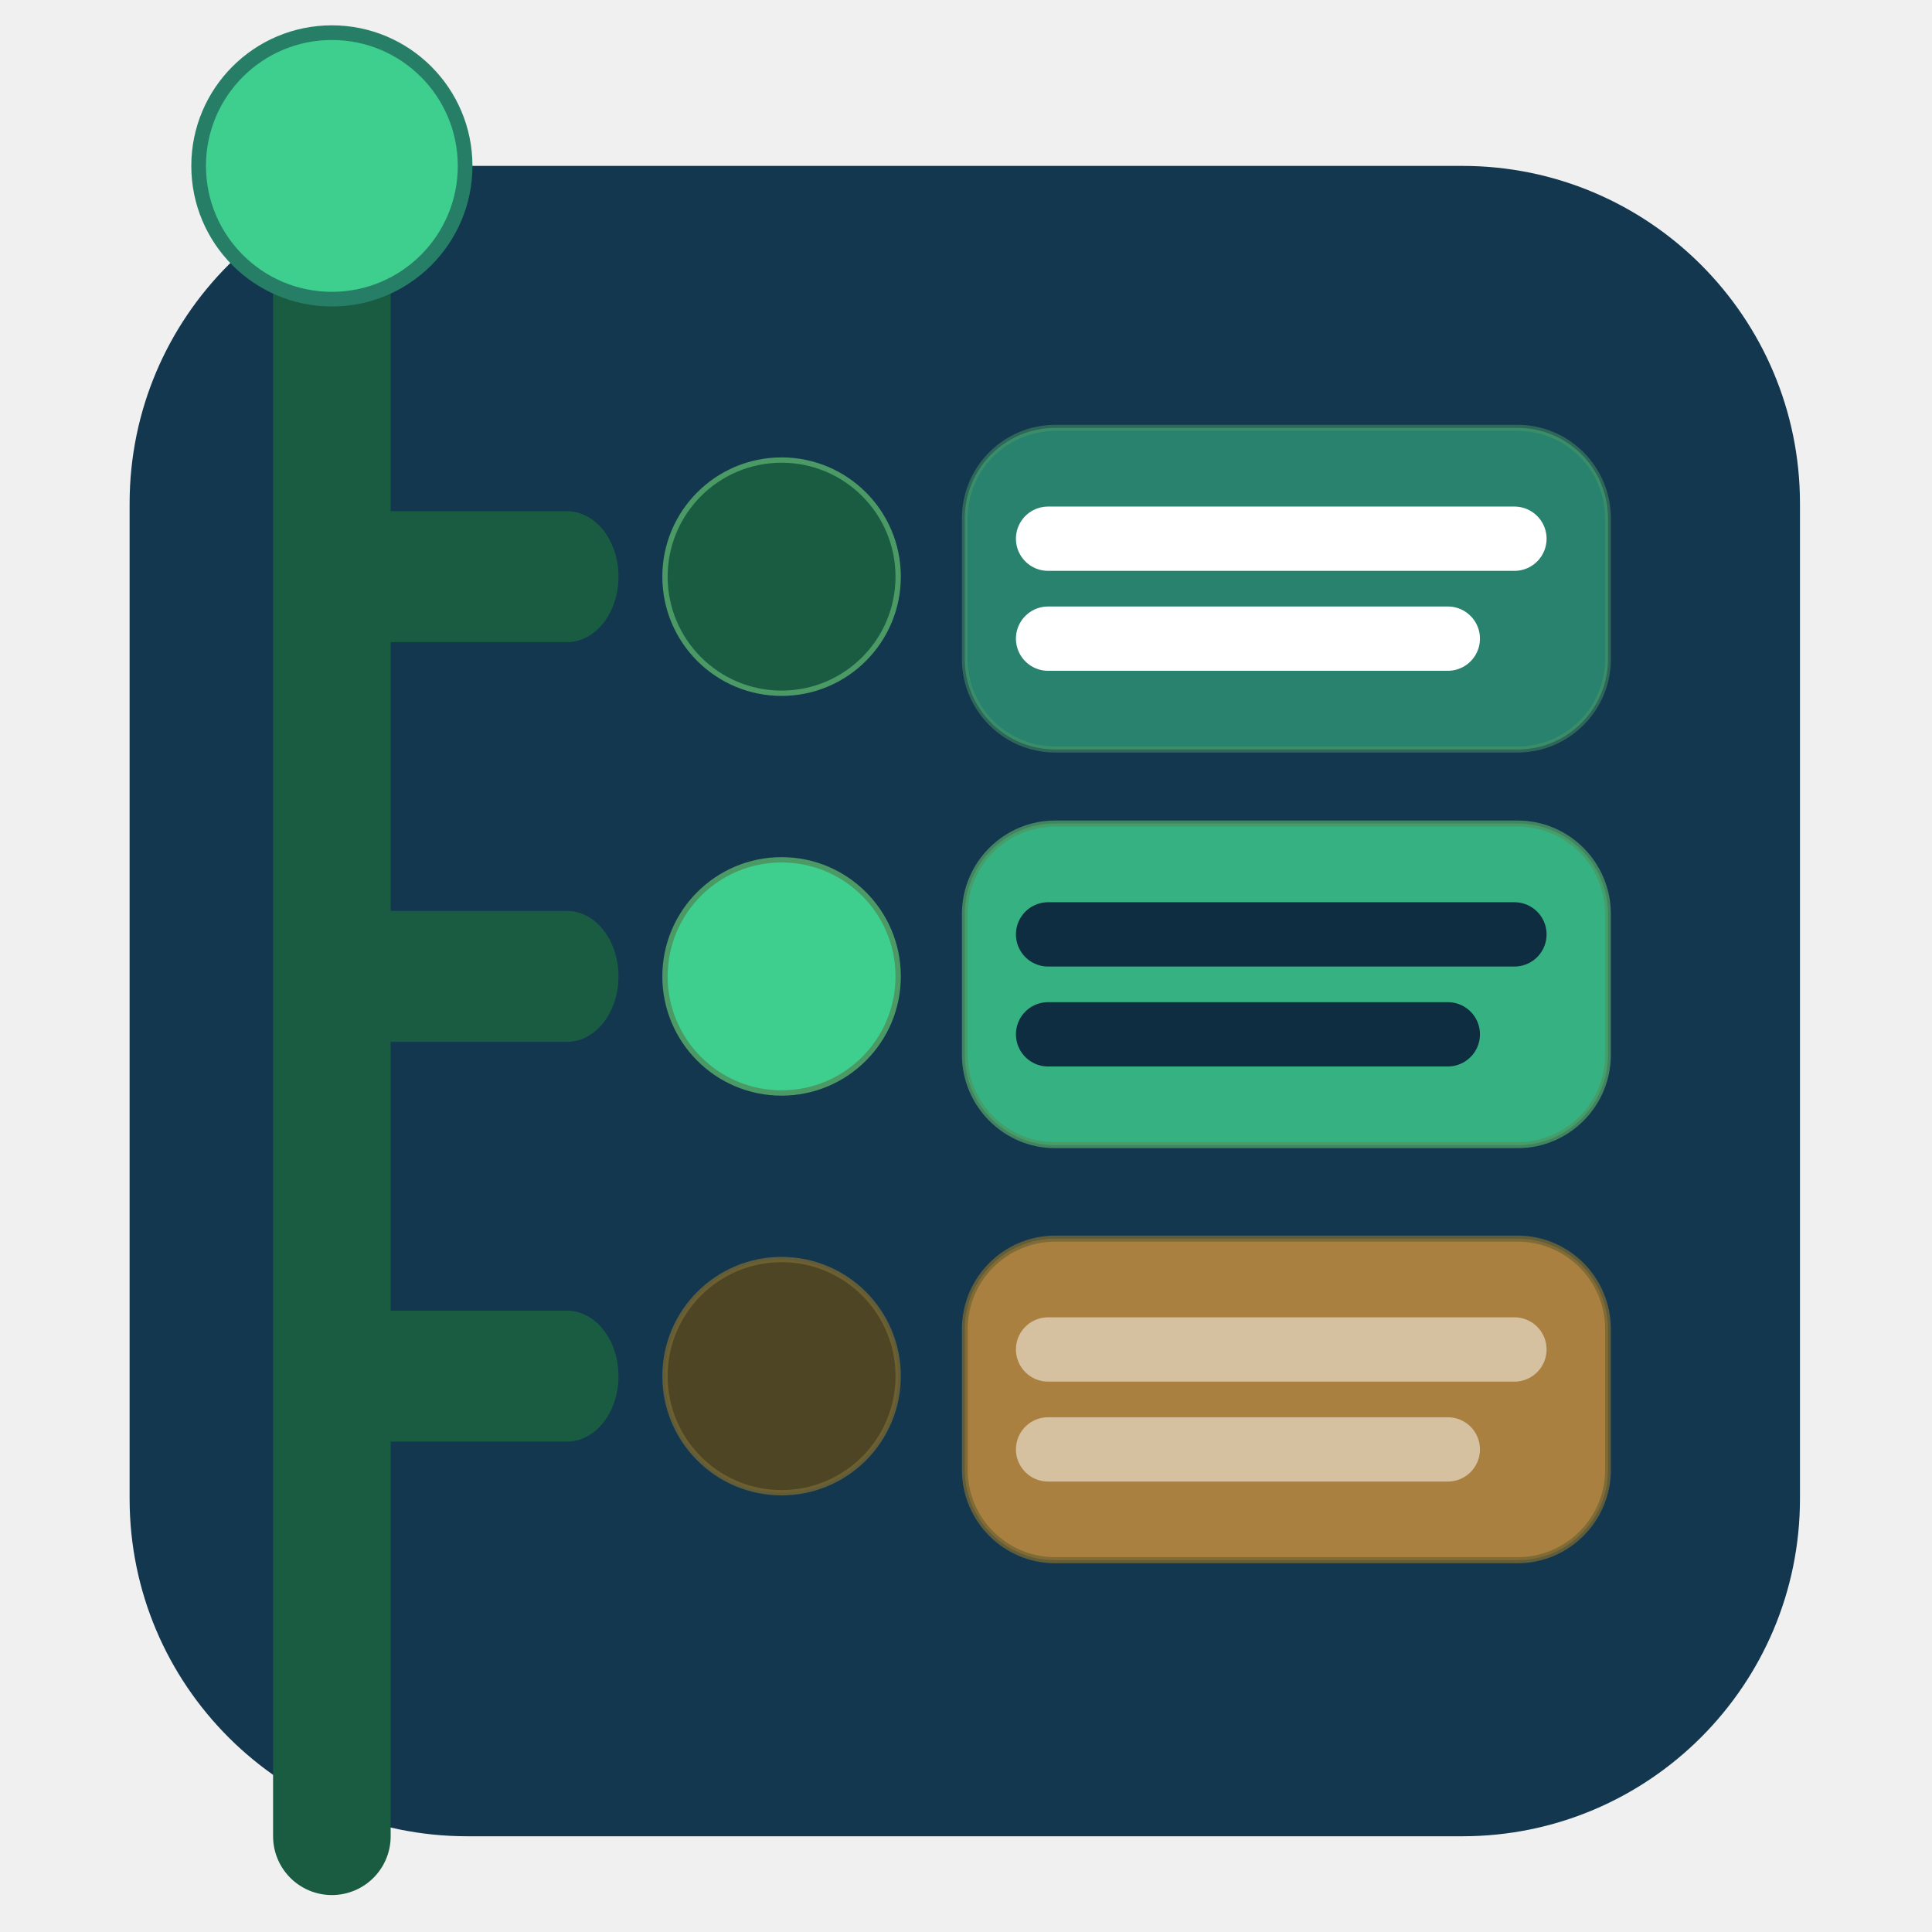
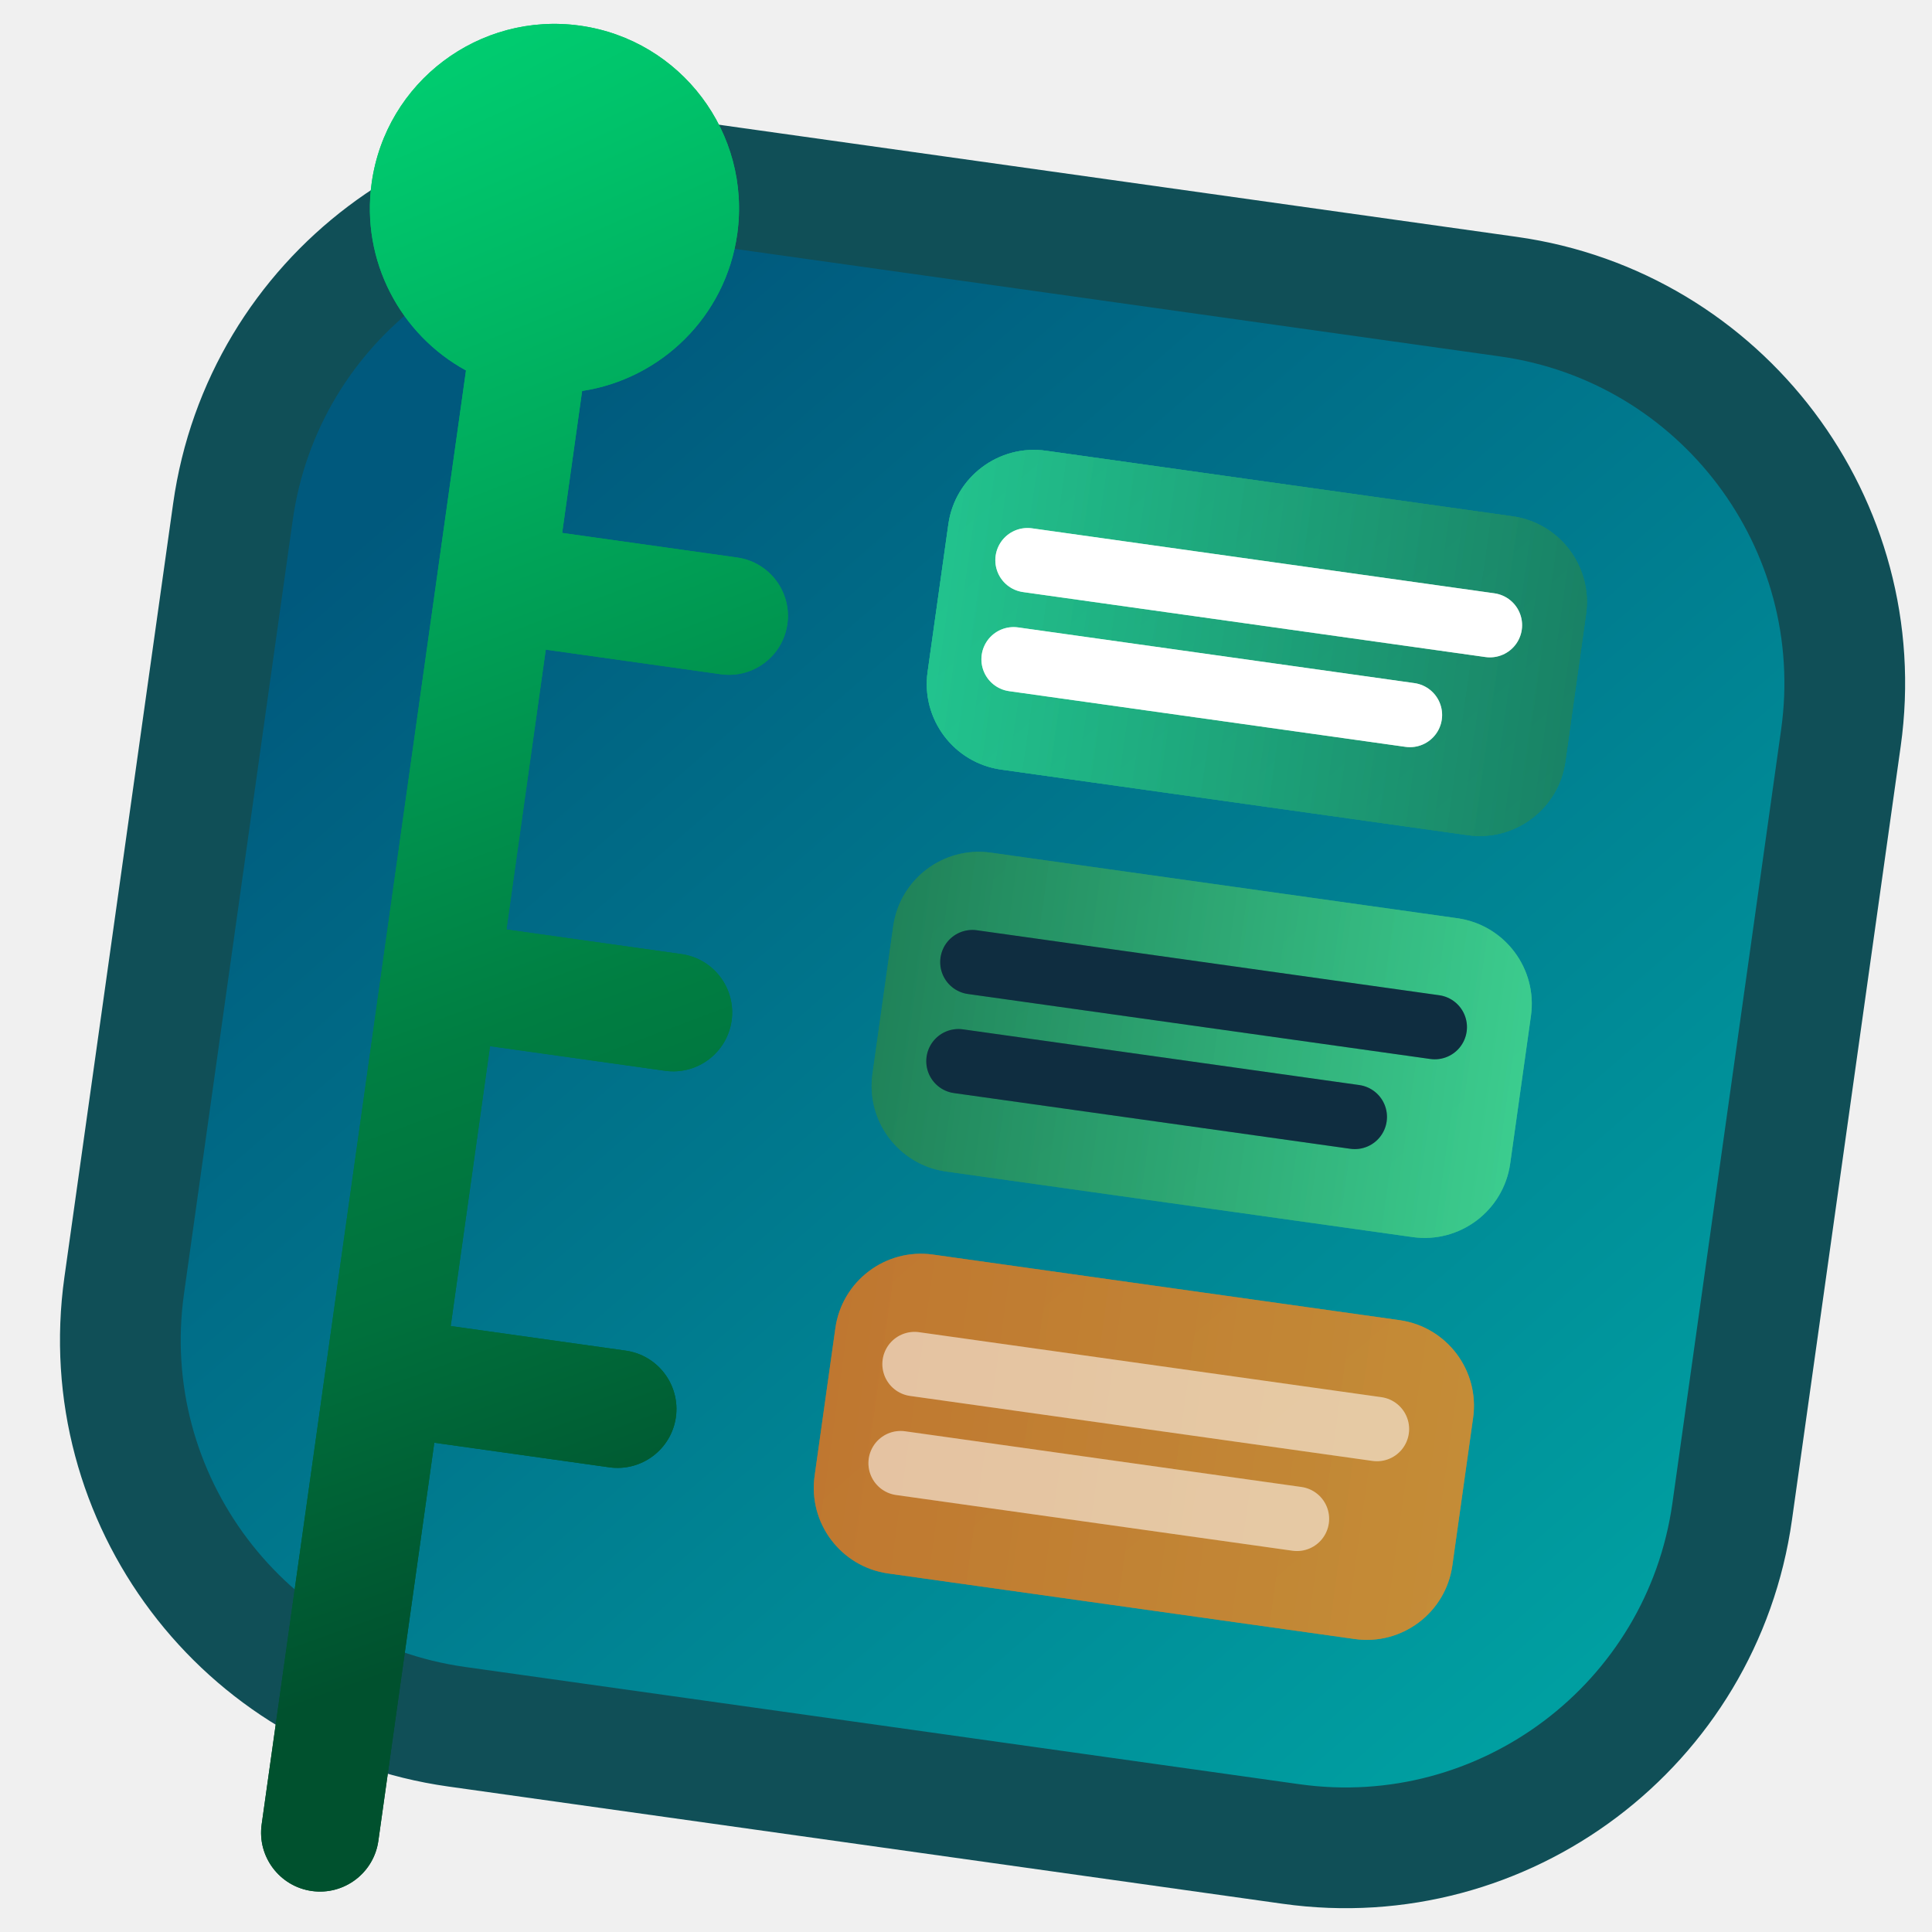
- <svg xmlns="http://www.w3.org/2000/svg" width="100%" height="100%" viewBox="0 0 534 534" version="1.1" xml:space="preserve" style="fill-rule:evenodd;clip-rule:evenodd;stroke-linecap:round;">
-   <g transform="matrix(4.166667,0,0,4.166667,0,0)">
-     <g transform="matrix(5.333333,0,0,5.333333,0,0)">
-       <g transform="matrix(0.16231,0,0,0.16231,1.612128,2.063516)">
-         <path d="M128,25.869L128,102.131C128,116.408 116.408,128 102.131,128L25.869,128C11.592,128 0,116.408 0,102.131L0,25.869C0,11.592 11.592,0 25.869,0L102.131,0C116.408,0 128,11.592 128,25.869Z" style="fill:rgb(18,55,78);" />
+ <svg xmlns="http://www.w3.org/2000/svg" width="100%" height="100%" viewBox="0 0 512 512" version="1.1" xml:space="preserve" style="fill-rule:evenodd;clip-rule:evenodd;stroke-linecap:round;stroke-miterlimit:2;">
+   <g>
+     <g id="レイヤー1" transform="matrix(4,0,0,4,0,-4)">
+       <g transform="matrix(1.001383,0.140735,-0.140735,1.001383,10.17734,-7.160449)">
+         <path d="M117.323,40.477L117.323,91.664C117.323,105.79 105.854,117.258 91.729,117.258L36.53,117.258C22.404,117.258 10.936,105.79 10.936,91.664L10.936,40.477C10.936,26.352 22.404,14.884 36.53,14.884L91.729,14.884C105.854,14.884 117.323,26.352 117.323,40.477Z" style="fill:url(#_Linear1);" />
      </g>
-       <g transform="matrix(0.262106,0,0,0.262106,-3.735355,-7.04079)">
-         <path d="M30,40L30,114" style="fill:none;fill-rule:nonzero;stroke:rgb(26,92,66);stroke-width:5.58px;" />
+       <g transform="matrix(1.001383,0.140735,-0.140735,1.001383,10.17734,-7.160449)">
+         <path d="M117.323,40.477L117.323,91.664C117.323,105.79 105.854,117.258 91.729,117.258L36.53,117.258C22.404,117.258 10.936,105.79 10.936,91.664L10.936,40.477C10.936,26.352 22.404,14.884 36.53,14.884L91.729,14.884C105.854,14.884 117.323,26.352 117.323,40.477Z" style="fill:none;stroke:rgb(16,79,87);stroke-width:7.91px;" />
      </g>
-       <g transform="matrix(0.162565,0,0,0.207163,-0.749137,-4.843071)">
-         <path d="M30,58L48,58" style="fill:none;fill-rule:nonzero;stroke:rgb(26,92,66);stroke-width:7.86px;" />
+       <g transform="matrix(1.385031,0.194653,-0.194653,1.385031,1.840594,-41.31516)">
+         <path d="M32.791,44.645L32.791,51.436L41.164,51.436C42.704,51.436 43.955,52.686 43.955,54.227C43.955,55.767 42.704,57.018 41.164,57.018L32.791,57.018L32.791,70.405L41.164,70.405C42.704,70.405 43.955,71.655 43.955,73.196C43.955,74.736 42.704,75.987 41.164,75.987L32.791,75.987L32.791,89.374L41.164,89.374C42.704,89.374 43.955,90.625 43.955,92.165C43.955,93.705 42.704,94.956 41.164,94.956L32.791,94.956L32.791,114C32.791,115.54 31.54,116.791 30,116.791C28.46,116.791 27.209,115.54 27.209,114L27.209,44.449C23.902,43.202 21.548,40.007 21.548,36.266C21.548,31.441 25.465,27.523 30.291,27.523C35.116,27.523 39.033,31.441 39.033,36.266C39.033,40.222 36.399,43.568 32.791,44.645Z" style="fill:url(#_Radial2);" />
      </g>
-       <g transform="matrix(0.207163,0,0,0.207163,-2.087066,-4.843071)">
-         <circle cx="57" cy="58" r="7" style="fill:rgb(26,92,66);stroke:rgb(75,153,100);stroke-width:0.32px;stroke-linecap:butt;stroke-linejoin:round;stroke-miterlimit:2;" />
+       <g transform="matrix(1.385031,0.194653,-0.194653,1.385031,1.840594,-41.31516)">
+         <path d="M32.791,44.645L32.791,51.436L41.164,51.436C42.704,51.436 43.955,52.686 43.955,54.227C43.955,55.767 42.704,57.018 41.164,57.018L32.791,57.018L32.791,70.405L41.164,70.405C42.704,70.405 43.955,71.655 43.955,73.196C43.955,74.736 42.704,75.987 41.164,75.987L32.791,75.987L32.791,89.374L41.164,89.374C42.704,89.374 43.955,90.625 43.955,92.165C43.955,93.705 42.704,94.956 41.164,94.956L32.791,94.956L32.791,114C32.791,115.54 31.54,116.791 30,116.791C28.46,116.791 27.209,115.54 27.209,114L27.209,44.449C23.902,43.202 21.548,40.007 21.548,36.266C21.548,31.441 25.465,27.523 30.291,27.523C35.116,27.523 39.033,31.441 39.033,36.266C39.033,40.222 36.399,43.568 32.791,44.645Z" style="fill:url(#_Radial3);" />
      </g>
-       <g transform="matrix(0.210526,0,0,0.222222,-2.315789,-5.789205)">
-         <path d="M106,55.062L106,62.938C106,65.732 103.606,68 100.656,68L73.344,68C70.394,68 68,65.732 68,62.938L68,55.062C68,52.268 70.394,50 73.344,50L100.656,50C103.606,50 106,52.268 106,55.062Z" style="fill:rgb(62,207,142);fill-opacity:0.5;stroke:rgb(75,153,100);stroke-opacity:0.5;stroke-width:0.34px;stroke-linecap:butt;stroke-miterlimit:2;" />
-       </g>
-       <g transform="matrix(1,0,0,1,0,-0.057623)">
-         <g transform="matrix(0.207163,0,0,0.207163,-2.087066,-4.843071)">
-           <path d="M73,56L101,56" style="fill:none;fill-rule:nonzero;stroke:white;stroke-width:3.86px;" />
+       <g transform="matrix(5.28143,0.742257,-0.742257,5.28143,4.139732,-6.513335)">
+         <g>
+           <g transform="matrix(0.210526,0,0,0.222222,-2.315789,-6.454437)">
+             <path d="M106,102.831L106,111.169C106,113.835 103.715,116 100.901,116L73.099,116C70.285,116 68,113.835 68,111.169L68,102.831C68,100.165 70.285,98 73.099,98L100.901,98C103.715,98 106,100.165 106,102.831Z" style="fill:url(#_Linear4);" />
+           </g>
+           <g transform="matrix(0.207163,0,0,0.207163,-2.087066,-4.843071)">
+             <path d="M73,104L101,104" style="fill:none;fill-rule:nonzero;stroke:white;stroke-opacity:0.5;stroke-width:3.86px;stroke-miterlimit:4;" />
+           </g>
+           <g transform="matrix(0.207163,0,0,0.207163,-2.087066,-4.843071)">
+             <path d="M73,110L97,110" style="fill:none;fill-rule:nonzero;stroke:white;stroke-opacity:0.5;stroke-width:3.86px;stroke-miterlimit:4;" />
+           </g>
        </g>
-         <g transform="matrix(0.207163,0,0,0.207163,-2.087066,-4.843071)">
-           <path d="M73,62L97,62" style="fill:none;fill-rule:nonzero;stroke:white;stroke-width:3.86px;" />
+         <g>
+           <g transform="matrix(0.210526,0,0,0.222222,-2.315789,-6.454437)">
+             <path d="M106,102.831L106,111.169C106,113.835 103.715,116 100.901,116L73.099,116C70.285,116 68,113.835 68,111.169L68,102.831C68,100.165 70.285,98 73.099,98L100.901,98C103.715,98 106,100.165 106,102.831Z" style="fill:url(#_Linear5);" />
+           </g>
+           <g transform="matrix(0.207163,0,0,0.207163,-2.087066,-4.843071)">
+             <path d="M73,104L101,104" style="fill:none;fill-rule:nonzero;stroke:white;stroke-opacity:0.5;stroke-width:3.86px;stroke-miterlimit:4;" />
+           </g>
+           <g transform="matrix(0.207163,0,0,0.207163,-2.087066,-4.843071)">
+             <path d="M73,110L97,110" style="fill:none;fill-rule:nonzero;stroke:white;stroke-opacity:0.5;stroke-width:3.86px;stroke-miterlimit:4;" />
+           </g>
        </g>
      </g>
-       <g transform="matrix(0.162565,0,0,0.207163,-0.749137,-4.843071)">
-         <path d="M30,82L48,82" style="fill:none;fill-rule:nonzero;stroke:rgb(26,92,66);stroke-width:7.86px;" />
-       </g>
-       <g transform="matrix(0.207163,0,0,0.207163,-2.087066,-4.843071)">
-         <circle cx="57" cy="82" r="7" style="fill:rgb(62,207,142);stroke:rgb(75,153,100);stroke-width:0.32px;stroke-linecap:butt;stroke-linejoin:round;stroke-miterlimit:2;" />
-       </g>
-       <g transform="matrix(0.210526,0,0,0.222222,-2.315789,-6.201228)">
-         <path d="M106,79.062L106,86.938C106,89.732 103.606,92 100.656,92L73.344,92C70.394,92 68,89.732 68,86.938L68,79.062C68,76.268 70.394,74 73.344,74L100.656,74C103.606,74 106,76.268 106,79.062Z" style="fill:rgb(62,207,142);fill-opacity:0.8;stroke:rgb(75,153,100);stroke-opacity:0.8;stroke-width:0.34px;stroke-linecap:butt;stroke-miterlimit:2;" />
-       </g>
-       <g transform="matrix(1,0,0,1,0,-0.108219)">
-         <g transform="matrix(0.207163,0,0,0.207163,-2.087066,-4.843071)">
-           <path d="M73,80L101,80" style="fill:none;fill-rule:nonzero;stroke:rgb(15,45,64);stroke-width:3.86px;" />
+       <g transform="matrix(5.28143,0.742257,-0.742257,5.28143,4.281394,-6.883714)">
+         <g>
+           <g transform="matrix(0.210526,0,0,0.222222,-2.315789,-6.093009)">
+             <path d="M106,78.831L106,87.169C106,89.835 103.715,92 100.901,92L73.099,92C70.285,92 68,89.835 68,87.169L68,78.831C68,76.165 70.285,74 73.099,74L100.901,74C103.715,74 106,76.165 106,78.831Z" style="fill:url(#_Linear6);" />
+           </g>
+           <g transform="matrix(0.207163,0,0,0.207163,-2.087066,-4.843071)">
+             <path d="M73,80L101,80" style="fill:none;fill-rule:nonzero;stroke:rgb(15,45,64);stroke-width:3.86px;stroke-miterlimit:4;" />
+           </g>
+           <g transform="matrix(0.207163,0,0,0.207163,-2.087066,-4.843071)">
+             <path d="M73,86L97,86" style="fill:none;fill-rule:nonzero;stroke:rgb(15,45,64);stroke-width:3.86px;stroke-miterlimit:4;" />
+           </g>
        </g>
-         <g transform="matrix(0.207163,0,0,0.207163,-2.087066,-4.843071)">
-           <path d="M73,86L97,86" style="fill:none;fill-rule:nonzero;stroke:rgb(15,45,64);stroke-width:3.86px;" />
+         <g>
+           <g transform="matrix(0.210526,0,0,0.222222,-2.315789,-6.093009)">
+             <path d="M106,78.831L106,87.169C106,89.835 103.715,92 100.901,92L73.099,92C70.285,92 68,89.835 68,87.169L68,78.831C68,76.165 70.285,74 73.099,74L100.901,74C103.715,74 106,76.165 106,78.831Z" style="fill:url(#_Linear7);" />
+           </g>
+           <g transform="matrix(0.207163,0,0,0.207163,-2.087066,-4.843071)">
+             <path d="M73,80L101,80" style="fill:none;fill-rule:nonzero;stroke:rgb(15,45,64);stroke-width:3.86px;stroke-miterlimit:4;" />
+           </g>
+           <g transform="matrix(0.207163,0,0,0.207163,-2.087066,-4.843071)">
+             <path d="M73,86L97,86" style="fill:none;fill-rule:nonzero;stroke:rgb(15,45,64);stroke-width:3.86px;stroke-miterlimit:4;" />
+           </g>
        </g>
      </g>
-       <g transform="matrix(0.162565,0,0,0.207163,-0.749137,-4.843071)">
-         <path d="M30,106L48,106" style="fill:none;fill-rule:nonzero;stroke:rgb(26,92,66);stroke-width:7.86px;" />
-       </g>
-       <g transform="matrix(0.207163,0,0,0.207163,-2.087066,-4.843071)">
-         <circle cx="57" cy="106" r="7" style="fill:rgb(92,73,26);fill-opacity:0.8;stroke:rgb(116,101,52);stroke-opacity:0.8;stroke-width:0.32px;stroke-linecap:butt;stroke-linejoin:round;stroke-miterlimit:2;" />
-       </g>
-       <g transform="matrix(0.210526,0,0,0.222222,-2.315789,-6.371804)">
-         <path d="M106,103.062L106,110.938C106,113.732 103.606,116 100.656,116L73.344,116C70.394,116 68,113.732 68,110.938L68,103.062C68,100.268 70.394,98 73.344,98L100.656,98C103.606,98 106,100.268 106,103.062Z" style="fill:rgb(207,146,62);fill-opacity:0.8;stroke:rgb(116,101,52);stroke-opacity:0.8;stroke-width:0.34px;stroke-linecap:butt;stroke-miterlimit:2;" />
-       </g>
-       <g transform="matrix(1,0,0,1,0,0.082634)">
-         <g transform="matrix(0.207163,0,0,0.207163,-2.087066,-4.843071)">
-           <path d="M73,104L101,104" style="fill:none;fill-rule:nonzero;stroke:white;stroke-opacity:0.5;stroke-width:3.86px;" />
+       <g transform="matrix(5.28143,0.742257,-0.742257,5.28143,4.243839,-7.254092)">
+         <g>
+           <g opacity="0.5">
+             <g transform="matrix(0.210526,0,0,0.222222,-2.315789,-5.731581)">
+               <path d="M106,54.831L106,63.169C106,65.835 103.715,68 100.901,68L73.099,68C70.285,68 68,65.835 68,63.169L68,54.831C68,52.165 70.285,50 73.099,50L100.901,50C103.715,50 106,52.165 106,54.831Z" style="fill:url(#_Linear8);" />
+             </g>
+             <g transform="matrix(0.210526,0,0,0.222222,-2.315789,-5.731581)">
+               <path d="M106,54.831L106,63.169C106,65.835 103.715,68 100.901,68L73.099,68C70.285,68 68,65.835 68,63.169L68,54.831C68,52.165 70.285,50 73.099,50L100.901,50C103.715,50 106,52.165 106,54.831Z" style="fill:url(#_Linear9);" />
+             </g>
+           </g>
+           <g transform="matrix(0.207163,0,0,0.207163,-2.087066,-4.843071)">
+             <path d="M73,56L101,56" style="fill:none;fill-rule:nonzero;stroke:white;stroke-width:3.86px;stroke-miterlimit:4;" />
+           </g>
+           <g transform="matrix(0.207163,0,0,0.207163,-2.087066,-4.843071)">
+             <path d="M73,62L97,62" style="fill:none;fill-rule:nonzero;stroke:white;stroke-width:3.86px;stroke-miterlimit:4;" />
+           </g>
        </g>
-         <g transform="matrix(0.207163,0,0,0.207163,-2.087066,-4.843071)">
-           <path d="M73,110L97,110" style="fill:none;fill-rule:nonzero;stroke:white;stroke-opacity:0.5;stroke-width:3.86px;" />
+         <g>
+           <g opacity="0.5">
+             <g transform="matrix(0.210526,0,0,0.222222,-2.315789,-5.731581)">
+               <path d="M106,54.831L106,63.169C106,65.835 103.715,68 100.901,68L73.099,68C70.285,68 68,65.835 68,63.169L68,54.831C68,52.165 70.285,50 73.099,50L100.901,50C103.715,50 106,52.165 106,54.831Z" style="fill:url(#_Linear10);" />
+             </g>
+             <g transform="matrix(0.210526,0,0,0.222222,-2.315789,-5.731581)">
+               <path d="M106,54.831L106,63.169C106,65.835 103.715,68 100.901,68L73.099,68C70.285,68 68,65.835 68,63.169L68,54.831C68,52.165 70.285,50 73.099,50L100.901,50C103.715,50 106,52.165 106,54.831Z" style="fill:url(#_Linear11);" />
+             </g>
+           </g>
+           <g transform="matrix(0.207163,0,0,0.207163,-2.087066,-4.843071)">
+             <path d="M73,56L101,56" style="fill:none;fill-rule:nonzero;stroke:white;stroke-width:3.86px;stroke-miterlimit:4;" />
+           </g>
+           <g transform="matrix(0.207163,0,0,0.207163,-2.087066,-4.843071)">
+             <path d="M73,62L97,62" style="fill:none;fill-rule:nonzero;stroke:white;stroke-width:3.86px;stroke-miterlimit:4;" />
+           </g>
        </g>
-       </g>
-       <g transform="matrix(0.207163,0,0,0.207163,-2.087066,-4.565692)">
-         <circle cx="30" cy="32" r="8" style="fill:rgb(62,207,142);stroke:rgb(38,126,103);stroke-width:0.88px;stroke-linecap:butt;stroke-linejoin:round;stroke-miterlimit:2;" />
      </g>
    </g>
  </g>
+   <defs>
+     <linearGradient id="_Linear1" x1="0" y1="0" x2="1" y2="0" gradientUnits="userSpaceOnUse" gradientTransform="matrix(80.50152,72.7361,-72.7361,80.50152,26.98483,32.2912)">
+       <stop offset="0" style="stop-color:rgb(0,89,125);stop-opacity:1" />
+       <stop offset="1" style="stop-color:rgb(0,159,161);stop-opacity:1" />
+     </linearGradient>
+     <radialGradient id="_Radial2" cx="0" cy="0" r="1" gradientUnits="userSpaceOnUse" gradientTransform="matrix(35.95134,65.22277,-309.9558,170.8502,8.045156,34.50276)">
+       <stop offset="0" style="stop-color:rgb(0,213,117);stop-opacity:1" />
+       <stop offset="0.64" style="stop-color:rgb(0,126,66);stop-opacity:1" />
+       <stop offset="0.79" style="stop-color:rgb(0,112,60);stop-opacity:1" />
+       <stop offset="1" style="stop-color:rgb(0,81,46);stop-opacity:1" />
+     </radialGradient>
+     <radialGradient id="_Radial3" cx="0" cy="0" r="1" gradientUnits="userSpaceOnUse" gradientTransform="matrix(35.95134,65.22277,-309.9558,170.8502,8.045156,34.50276)">
+       <stop offset="0" style="stop-color:rgb(0,213,117);stop-opacity:1" />
+       <stop offset="0.64" style="stop-color:rgb(0,126,66);stop-opacity:1" />
+       <stop offset="0.79" style="stop-color:rgb(0,112,60);stop-opacity:1" />
+       <stop offset="1" style="stop-color:rgb(0,81,46);stop-opacity:1" />
+     </radialGradient>
+     <linearGradient id="_Linear4" x1="0" y1="0" x2="1" y2="0" gradientUnits="userSpaceOnUse" gradientTransform="matrix(38,-0,0,18,68,107)">
+       <stop offset="0" style="stop-color:rgb(199,119,44);stop-opacity:0.8" />
+       <stop offset="1" style="stop-color:rgb(204,140,51);stop-opacity:0.8" />
+     </linearGradient>
+     <linearGradient id="_Linear5" x1="0" y1="0" x2="1" y2="0" gradientUnits="userSpaceOnUse" gradientTransform="matrix(38,-0,0,18,68,107)">
+       <stop offset="0" style="stop-color:rgb(199,119,44);stop-opacity:0.8" />
+       <stop offset="1" style="stop-color:rgb(204,140,51);stop-opacity:0.8" />
+     </linearGradient>
+     <linearGradient id="_Linear6" x1="0" y1="0" x2="1" y2="0" gradientUnits="userSpaceOnUse" gradientTransform="matrix(38,0,-0,36,68,83)">
+       <stop offset="0" style="stop-color:rgb(33,131,87);stop-opacity:0.8" />
+       <stop offset="1" style="stop-color:rgb(62,207,142);stop-opacity:0.8" />
+     </linearGradient>
+     <linearGradient id="_Linear7" x1="0" y1="0" x2="1" y2="0" gradientUnits="userSpaceOnUse" gradientTransform="matrix(38,0,-0,36,68,83)">
+       <stop offset="0" style="stop-color:rgb(33,131,87);stop-opacity:0.8" />
+       <stop offset="1" style="stop-color:rgb(62,207,142);stop-opacity:0.8" />
+     </linearGradient>
+     <linearGradient id="_Linear8" x1="0" y1="0" x2="1" y2="0" gradientUnits="userSpaceOnUse" gradientTransform="matrix(38,0,-0,36,68,59)">
+       <stop offset="0" style="stop-color:rgb(45,224,144);stop-opacity:1" />
+       <stop offset="1" style="stop-color:rgb(33,131,87);stop-opacity:1" />
+     </linearGradient>
+     <linearGradient id="_Linear9" x1="0" y1="0" x2="1" y2="0" gradientUnits="userSpaceOnUse" gradientTransform="matrix(38,0,-0,36,68,59)">
+       <stop offset="0" style="stop-color:rgb(45,224,144);stop-opacity:1" />
+       <stop offset="1" style="stop-color:rgb(33,131,87);stop-opacity:1" />
+     </linearGradient>
+     <linearGradient id="_Linear10" x1="0" y1="0" x2="1" y2="0" gradientUnits="userSpaceOnUse" gradientTransform="matrix(38,0,-0,36,68,59)">
+       <stop offset="0" style="stop-color:rgb(45,224,144);stop-opacity:1" />
+       <stop offset="1" style="stop-color:rgb(33,131,87);stop-opacity:1" />
+     </linearGradient>
+     <linearGradient id="_Linear11" x1="0" y1="0" x2="1" y2="0" gradientUnits="userSpaceOnUse" gradientTransform="matrix(38,0,-0,36,68,59)">
+       <stop offset="0" style="stop-color:rgb(45,224,144);stop-opacity:1" />
+       <stop offset="1" style="stop-color:rgb(33,131,87);stop-opacity:1" />
+     </linearGradient>
+   </defs>
</svg>
